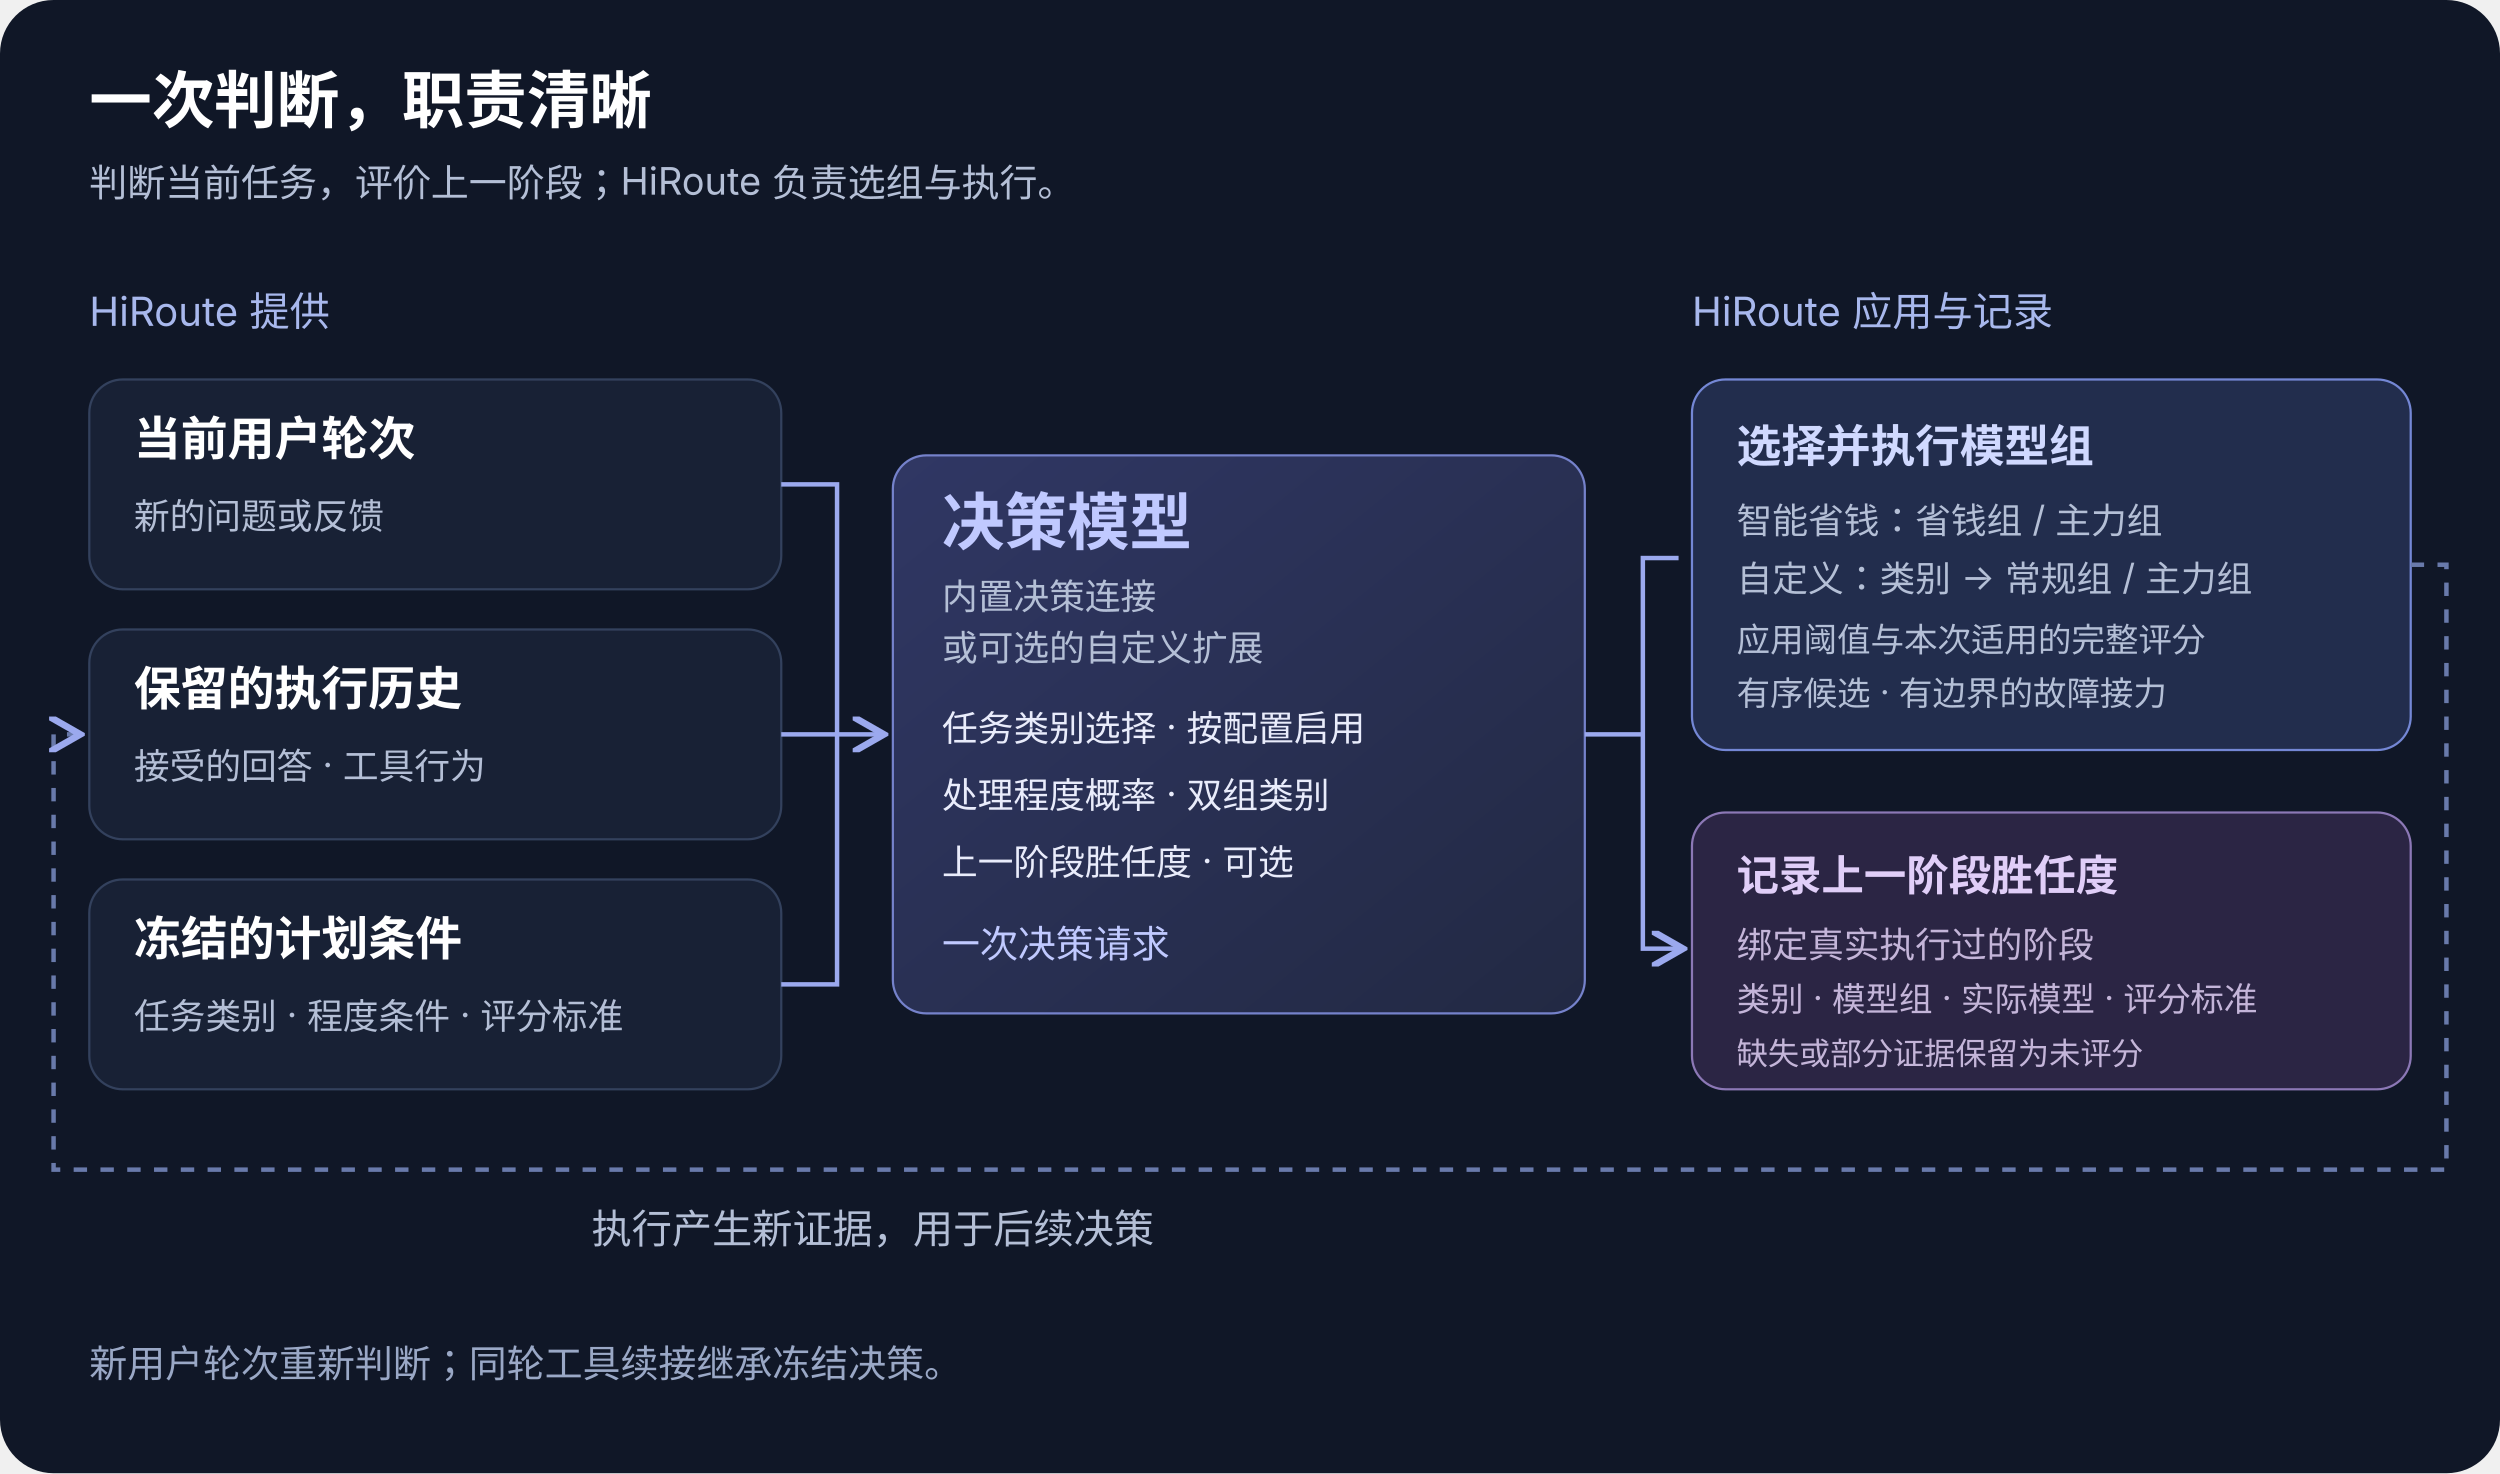
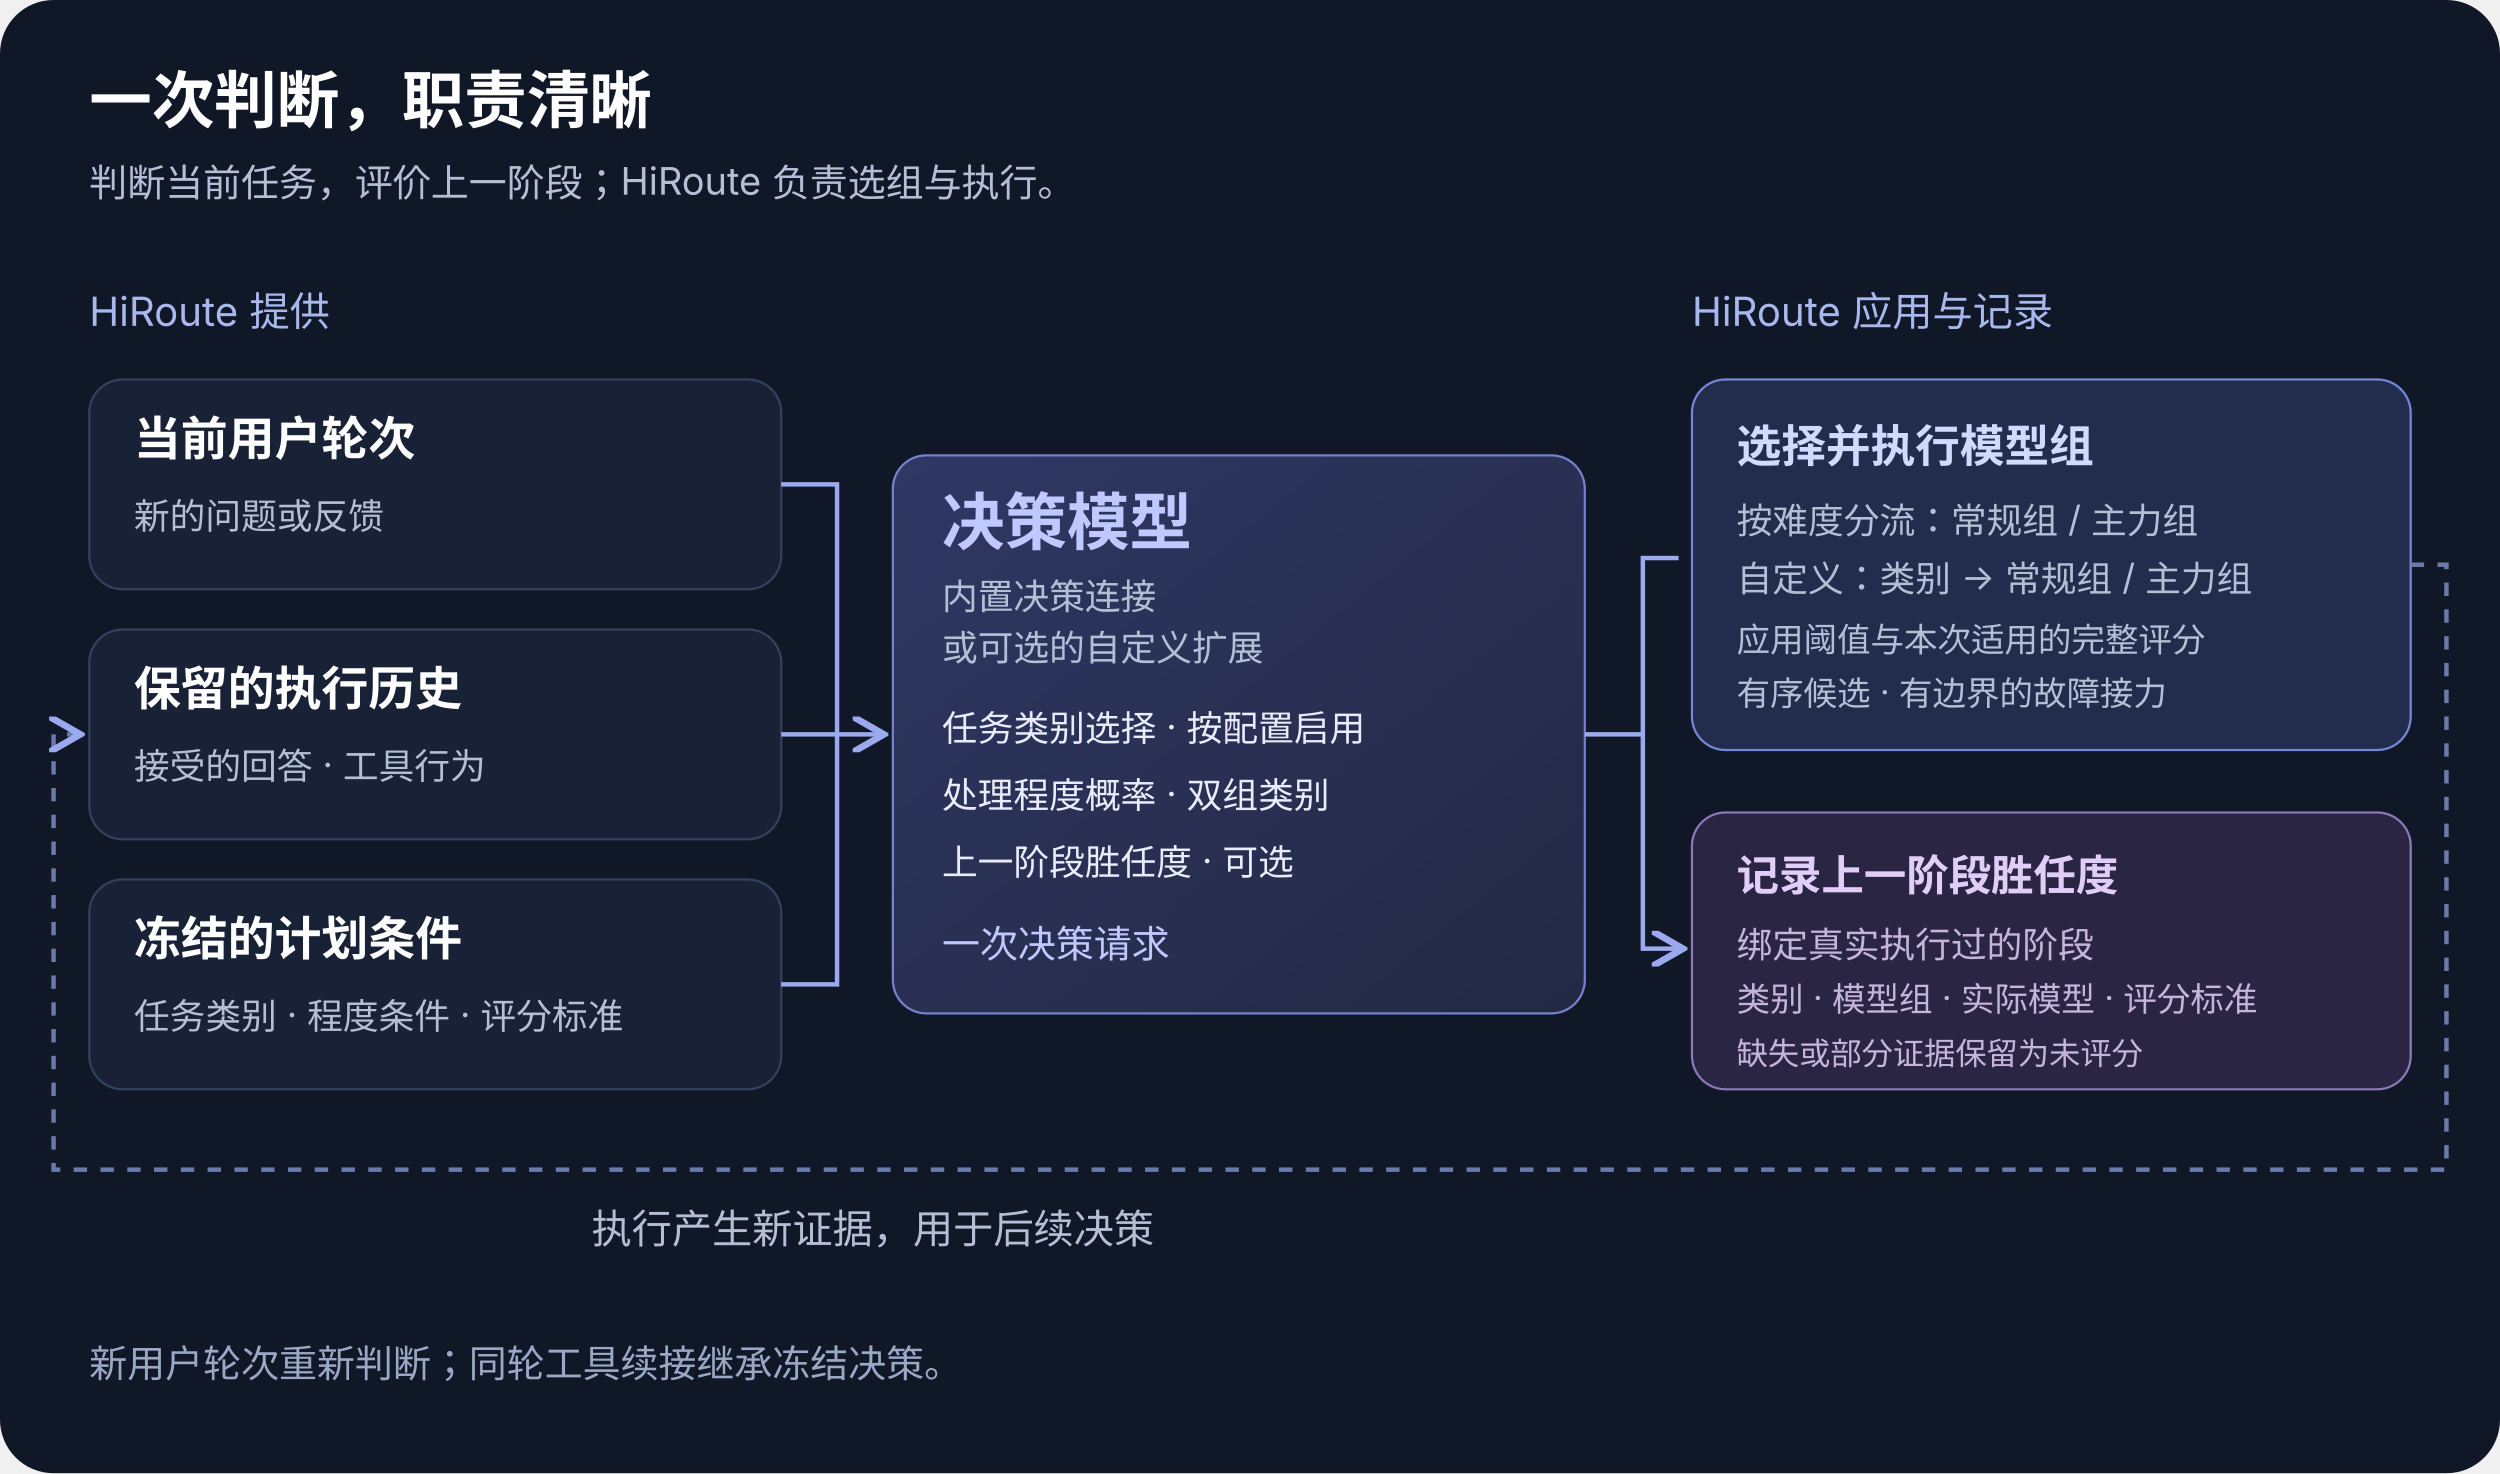
<svg xmlns="http://www.w3.org/2000/svg" width="1120" height="660" viewBox="0 0 1120 660" role="img" aria-labelledby="title desc">
  <defs>
    <marker id="arrow" markerWidth="8" markerHeight="8" refX="6" refY="4" orient="auto">
      <path d="M0 0L7 4L0 8" fill="none" stroke="#9ba9ee" stroke-width="1.5" />
    </marker>
    <linearGradient id="hub" x2="1" y2="1">
      <stop stop-color="#303764" />
      <stop offset="1" stop-color="#222943" />
    </linearGradient>
  </defs>
  <rect width="1120" height="660" rx="24" fill="#101727" />
  <g font-family="Inter,Arial,'PingFang SC','Microsoft YaHei',sans-serif">
    <text x="40" y="55" font-size="28" fill="#fff" font-weight="600">一次判断，职责清晰</text>
    <text x="40" y="88" font-size="17" fill="#b4bfd6">判断当前任务，评价上一阶段；HiRoute 负责选组与执行。</text>
    <text x="40" y="146" font-size="18" fill="#a8b8ed">HiRoute 提供</text>
    <text x="758" y="146" font-size="18" fill="#a8b8ed">HiRoute 应用与记录</text>
    <rect x="40" y="170" width="310" height="94" rx="15" fill="#182135" stroke="#33415d" />
    <text x="60" y="204" font-size="21" fill="#fff" font-weight="600">当前用户轮次</text>
    <text x="60" y="237" font-size="16" fill="#b4bfd6">新的问题或反馈</text>
    <rect x="40" y="282" width="310" height="94" rx="15" fill="#182135" stroke="#33415d" />
    <text x="60" y="316" font-size="21" fill="#fff" font-weight="600">保留的执行历史</text>
    <text x="60" y="349" font-size="16" fill="#b4bfd6">接受的回答 · 工具行为</text>
    <rect x="40" y="394" width="310" height="94" rx="15" fill="#182135" stroke="#33415d" />
    <text x="60" y="428" font-size="21" fill="#fff" font-weight="600">冻结的计划条件</text>
    <text x="60" y="461" font-size="16" fill="#b4bfd6">任务类别 · 程度条件 · 评分标准</text>
    <path d="M350 217H375V329M350 441H375V329M350 329H394" fill="none" stroke="#9ba9ee" stroke-width="2" marker-end="url(#arrow)" />
    <rect x="400" y="204" width="310" height="250" rx="15" fill="url(#hub)" stroke="#7582cb" />
    <text x="422" y="244" font-size="28" fill="#c0c9ff" font-weight="600">决策模型</text>
    <text x="422" y="273" font-size="16" fill="#b4bfd6">内置决策连接</text>
    <text x="422" y="296" font-size="16" fill="#b4bfd6">或可选的自定义扩展</text>
    <text x="422" y="332" font-size="16" fill="#e9ecfb">任务类别选择 · 按配置启用</text>
    <text x="422" y="362" font-size="16" fill="#e9ecfb">处理程度概率 · 双组类别</text>
    <text x="422" y="392" font-size="16" fill="#e9ecfb">上一阶段胜任度 · 可选</text>
    <text x="422" y="429" font-size="17" fill="#c0c9ff">一次决策请求</text>
    <path d="M710 329H736V250H752M736 329V425H752" fill="none" stroke="#9ba9ee" stroke-width="2" marker-end="url(#arrow)" />
    <rect x="758" y="170" width="322" height="166" rx="15" fill="#222d4d" stroke="#7487d5" />
    <text x="778" y="207" font-size="20" fill="#d0d9ff" font-weight="600">选择并执行模型组</text>
-     <text x="778" y="239" font-size="16" fill="#b4bfd6">智能省钱：省钱组 / 主力组</text>
+     <text x="778" y="239" font-size="16" fill="#b4bfd6">按难度分流：常规组 / 主力组</text>
    <text x="778" y="265" font-size="16" fill="#b4bfd6">自定义：类别 → 常规组 / 主力组</text>
    <text x="778" y="292" font-size="15" fill="#b4bfd6">应用阈值与本次适用的完整评分</text>
    <text x="778" y="316" font-size="15" fill="#b4bfd6">有序候选 · 有边界的故障接力</text>
    <rect x="758" y="364" width="322" height="124" rx="15" fill="#2b2544" stroke="#8c78b6" />
    <text x="778" y="399" font-size="19" fill="#e0cef8" font-weight="600">记录上一阶段胜任度</text>
    <text x="778" y="429" font-size="16" fill="#c4b5d9">绑定真实执行过的阶段</text>
    <text x="778" y="453" font-size="15" fill="#c4b5d9">类别 · 模型组 · 实际模型 · 评分标准</text>
    <text x="778" y="477" font-size="14" fill="#c4b5d9">缺失或部分证据保留为未评分</text>
    <path d="M1080 253H1096V524H24V329H34" fill="none" stroke="#697aab" stroke-width="2" stroke-dasharray="6 6" marker-end="url(#arrow)" />
    <text x="265" y="557" font-size="18" fill="#b4bfd6">执行产生新证据，用于后续决策</text>
    <text x="40" y="617" font-size="17" fill="#9aa8c6">新用户轮次重新判断；同轮工具续接继承冻结决策。</text>
  </g>
</svg>
